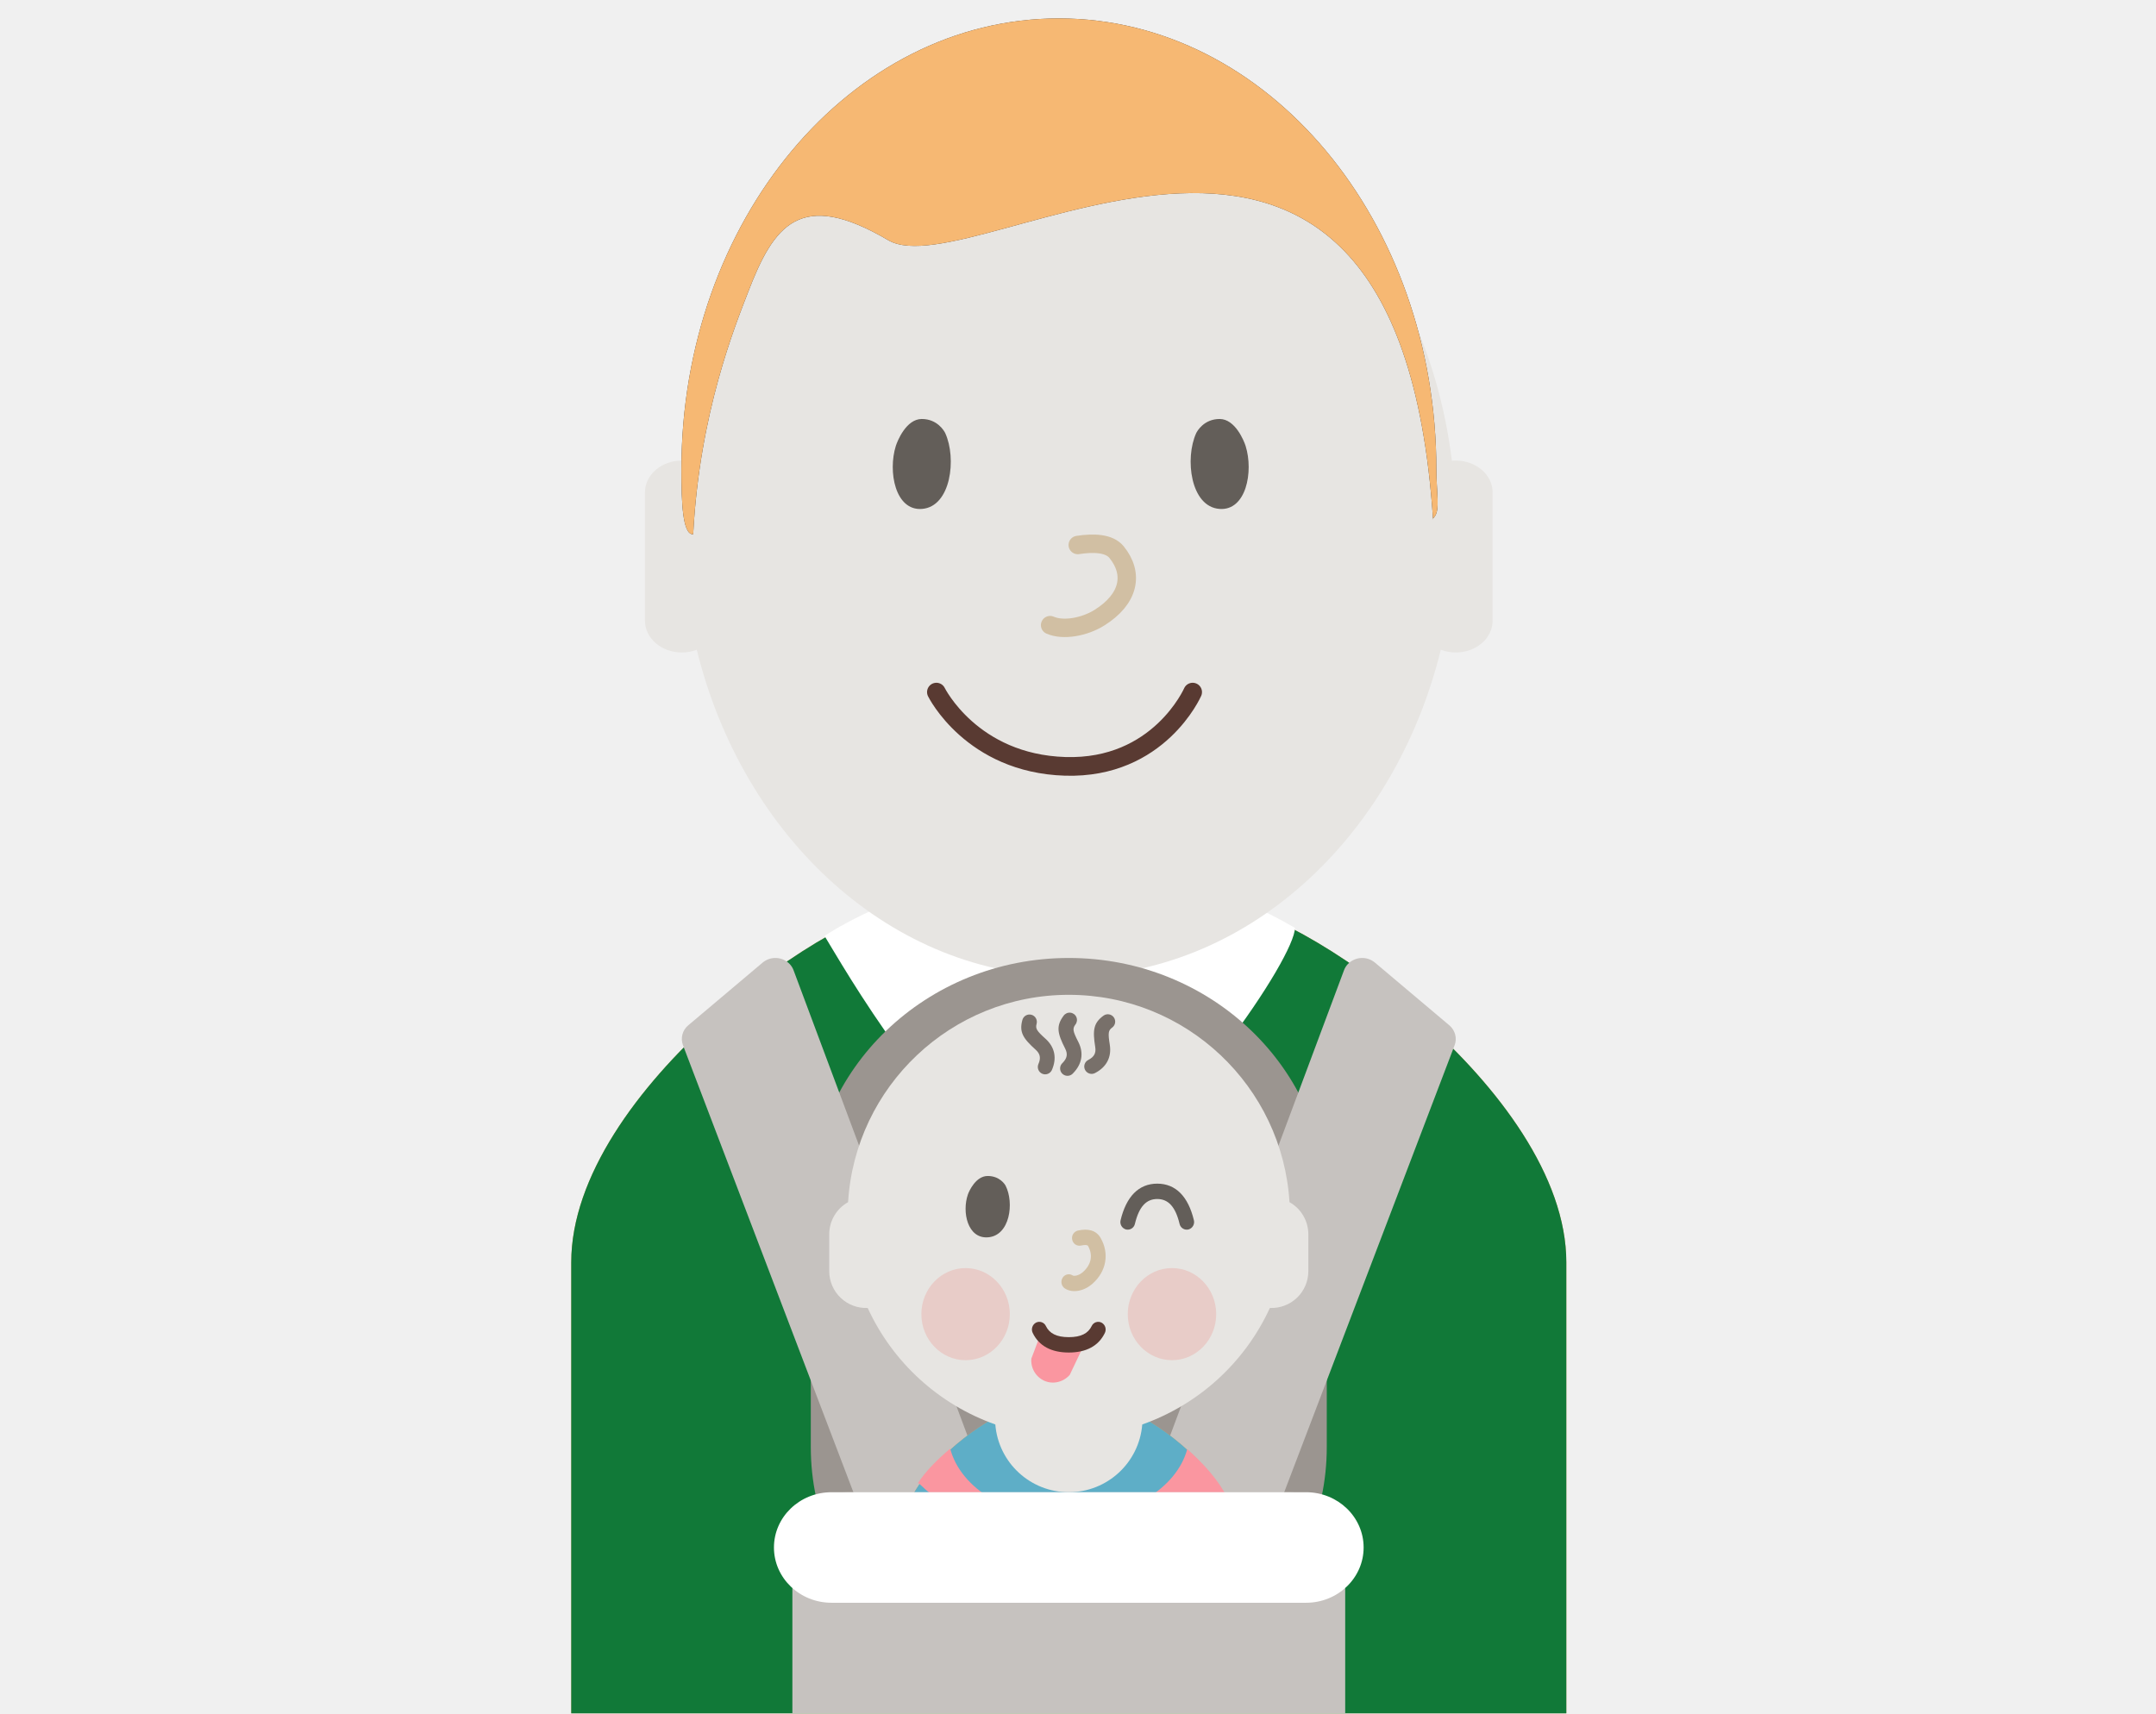
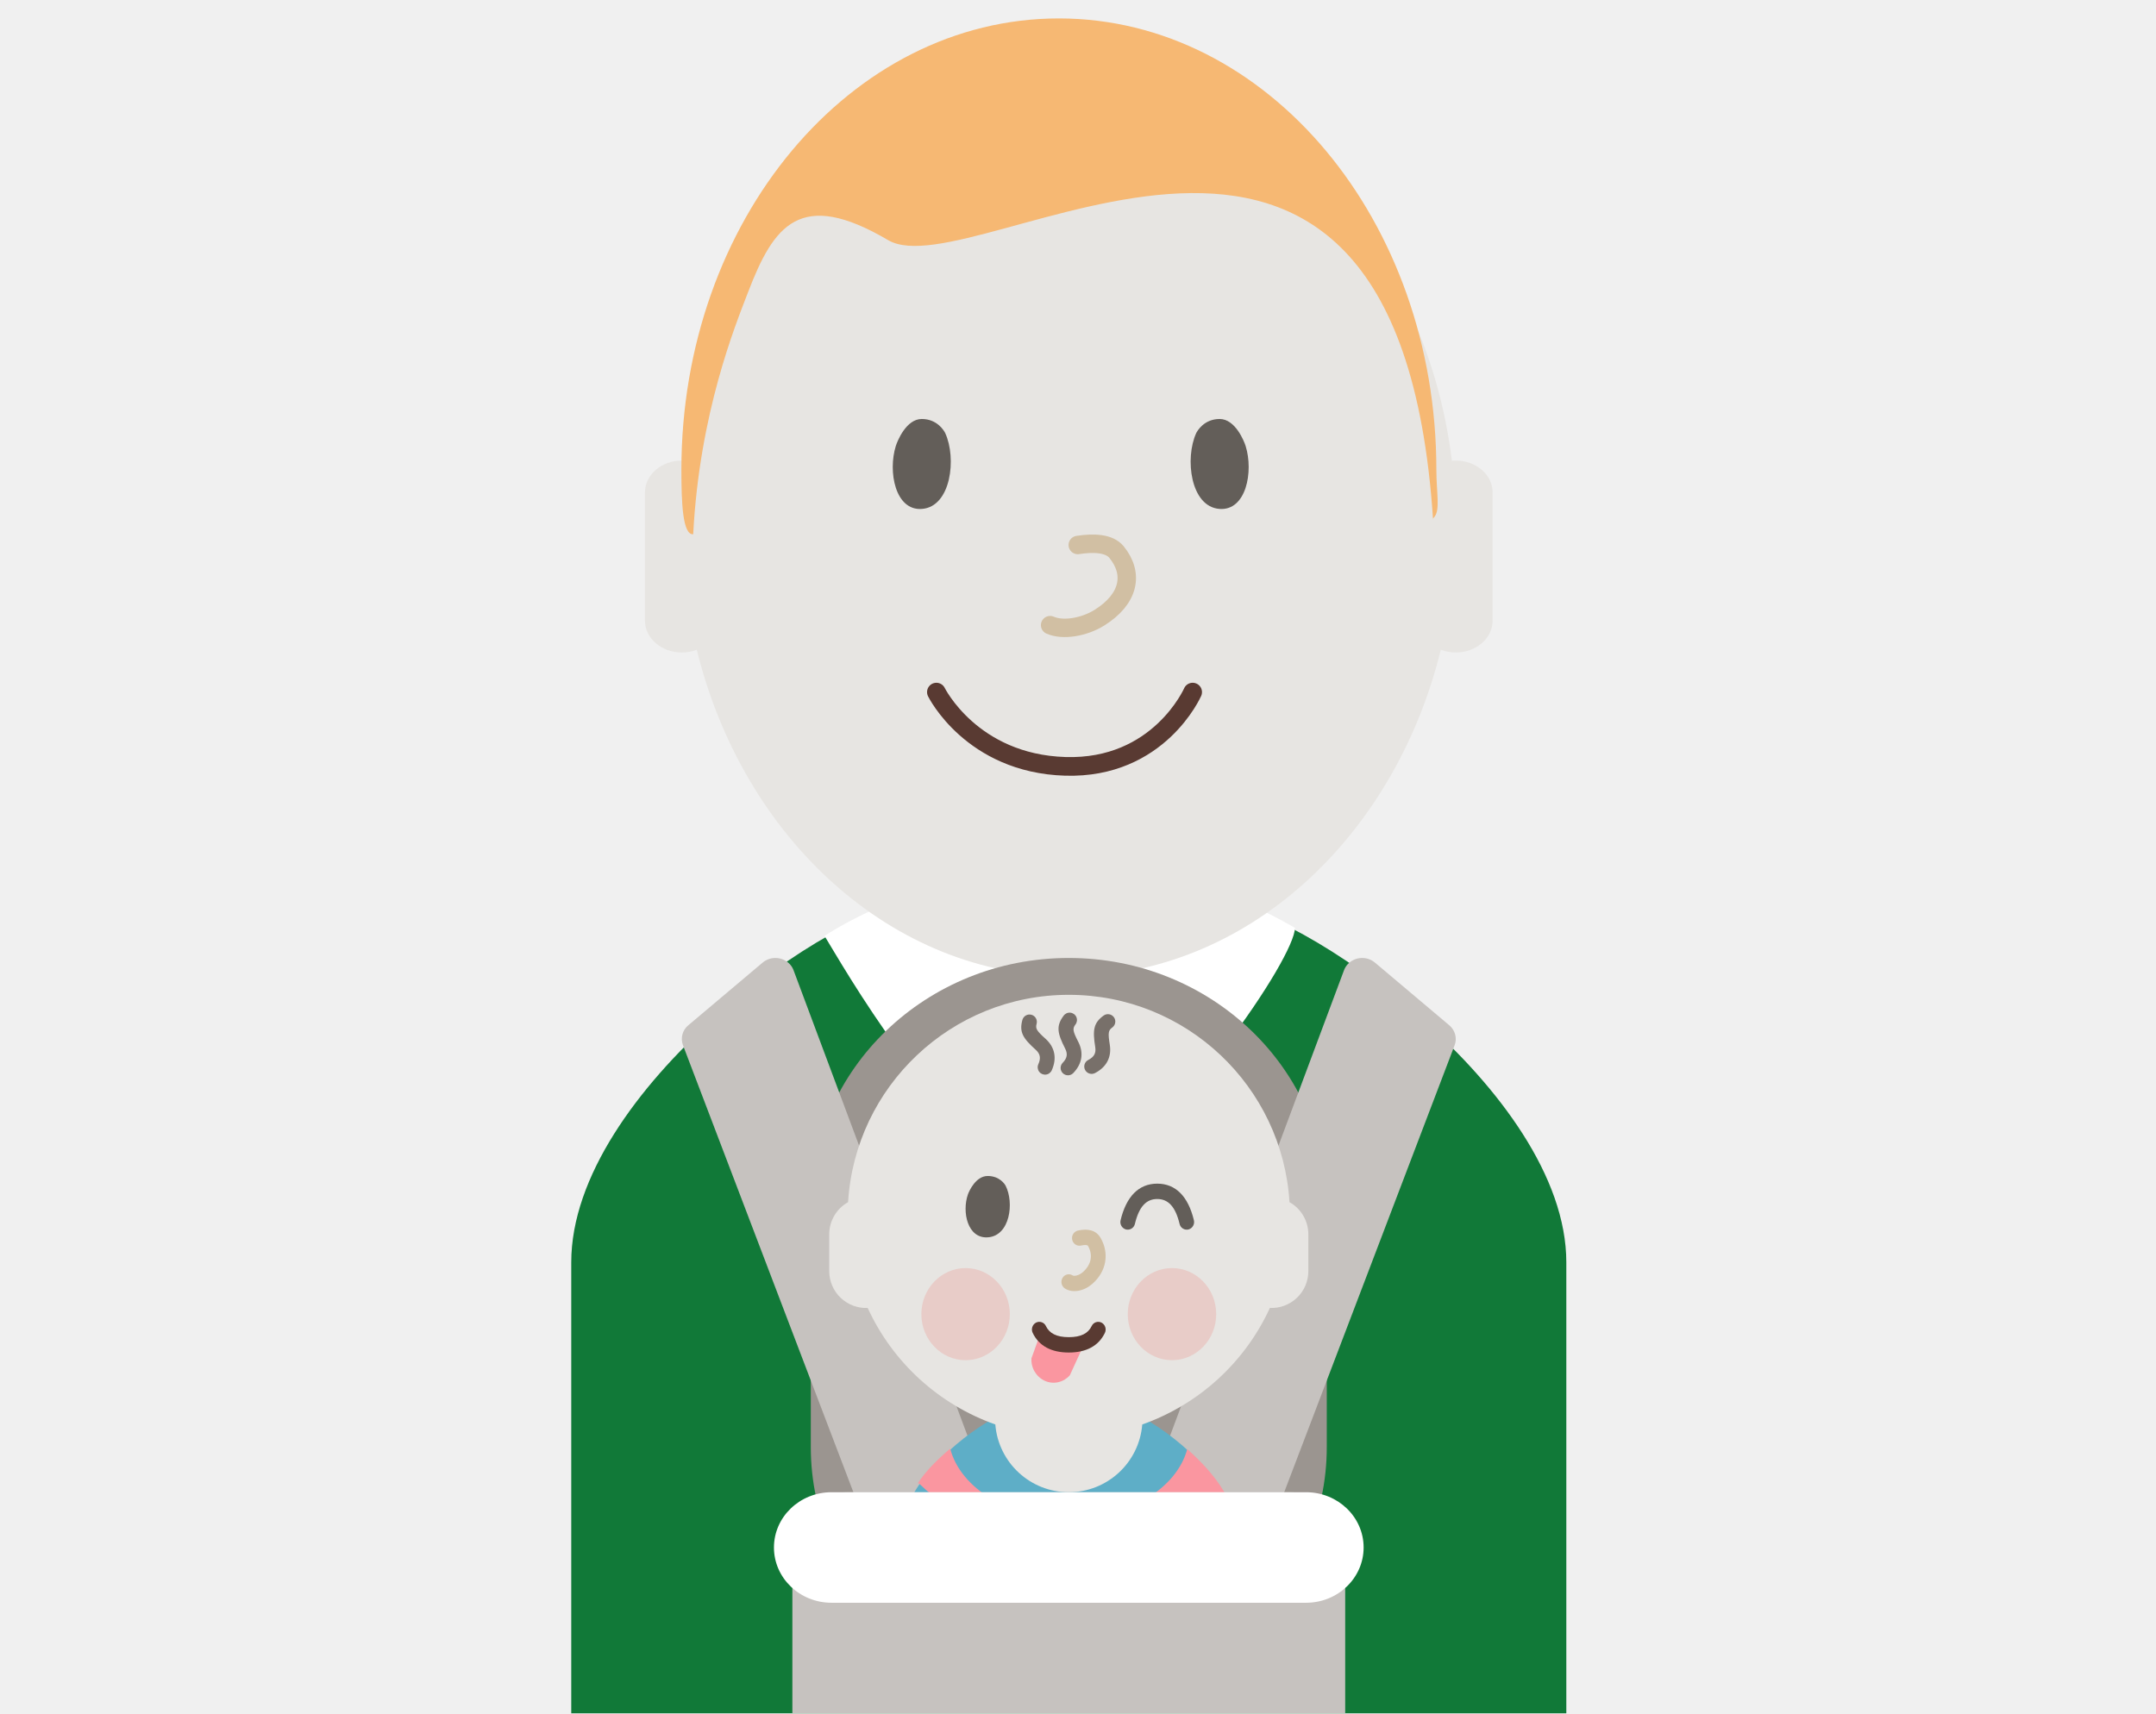
- <svg xmlns="http://www.w3.org/2000/svg" xmlns:xlink="http://www.w3.org/1999/xlink" width="117" height="93" viewBox="0 0 117 93">
-   <defs>
-     <path id="a" d="M26.873 0h-8.066C14.457 0 0 10.22 0 19.523V44h54V19.523C54 10.22 39.29 0 34.942 0h-8.069z" />
-     <path id="c" d="M41.837 28.063c.328-.385.11-1.345.11-2.57C41.946 11.965 32.773 1 21.461 1 10.15 1 .977 11.965.977 25.493c0 1.783.065 3.553.641 3.506.34-6.59 2.284-11.336 2.983-13.154 1.386-3.604 2.814-5.626 7.594-2.811 4.724 2.784 27.604-14.59 29.57 15.126-.065.07-.042.037.072-.097z" />
-     <path id="e" d="M52.364 49.543v8.013h-18v-8.013c0-2.293 2.94-4.91 4.909-5.987h8.182c1.986 1.096 4.909 3.72 4.909 5.987z" />
-     <path id="g" d="M15.428 1.66c.863.765 1.712 1.696 2.163 2.618-.272.168-1.55.168-1.694-.233.15.387.05.845-.282 1.127a.97.97 0 0 1-1.338-.073c.22.464.052 1.03-.395 1.291a.97.97 0 0 1-1.071-.06.997.997 0 0 1-.635 1.08.969.969 0 0 1-.933-.147.984.984 0 0 1-.746.625.97.97 0 0 1-.872-.286.98.98 0 0 1-.878.55.978.978 0 0 1-.843-.487.969.969 0 0 1-.806.223.984.984 0 0 1-.746-.625.969.969 0 0 1-.933.146.997.997 0 0 1-.635-1.079.97.97 0 0 1-1.071.06 1.003 1.003 0 0 1-.395-1.291.97.97 0 0 1-1.338.073 1.005 1.005 0 0 1-.282-1.127c-.284.127-.612-.39-.88-.545.41-.64 1.068-1.294 1.747-1.865.564 2.168 3.23 3.81 6.435 3.81 3.192 0 5.85-1.63 6.428-3.784z" />
-   </defs>
+ <svg xmlns="http://www.w3.org/2000/svg" width="117" height="93" viewBox="0 0 117 93">
  <g fill="none" fill-rule="evenodd">
-     <path fill="#E7E5E2" d="M45 50.673C46.021 52.306 48.89 81 57.5 81 66.112 81 70 51.772 70 50.251c-13.185-7.553-25 .422-25 .422z" />
-     <g transform="translate(31 49)">
-       <mask id="b" fill="#fff">
-         <use xlink:href="#a" />
-       </mask>
-       <use fill="#D8A25D" xlink:href="#a" />
-       <g mask="url(#b)">
-         <path fill="#117938" d="M-33 73H93V-27H-33z" />
-       </g>
-     </g>
+     <path fill="#117938" d="M57.873 49h-8.066C45.457 49 31 59.22 31 68.523V93h54V68.523C85 59.22 70.29 49 65.942 49h-8.069z" />
    <path fill="#FFF" d="M44.745 50.803c1.043 1.69 5.729 10.108 12.638 15.292 6.862-5.105 12.89-14.154 12.89-15.729-13.463-7.82-25.528.437-25.528.437z" />
    <path fill="#E7E5E2" d="M78.188 35.27C75.67 45.508 67.585 53 58 53c-9.586 0-17.67-7.492-20.188-17.73a2.27 2.27 0 0 1-.812.148c-1.103 0-2-.771-2-1.726v-6.965c0-.955.897-1.727 2-1.727.071 0 .142.003.211.01C38.663 13.132 47.417 4 58 4c10.582 0 19.337 9.132 20.789 21.01.07-.007.14-.01.211-.01 1.105 0 2 .772 2 1.727v6.965c0 .955-.895 1.726-2 1.726-.289 0-.564-.053-.812-.148z" />
+     <path fill="#635E59" d="M50.03 27.625c-1.447.109-1.852-2.024-1.417-3.417.083-.264.562-1.465 1.41-1.465.847 0 1.221.656 1.273.769.623 1.358.317 3.993-1.266 4.113M66.18 27.625c1.447.109 1.852-2.024 1.416-3.417-.082-.264-.561-1.465-1.41-1.465-.846 0-1.22.656-1.272.769-.623 1.358-.318 3.993 1.266 4.113" />
+     <path stroke="#D1BFA3" stroke-linecap="round" d="M58.487 29.583c.865-.133 1.708-.1 2.104.385.965 1.185.688 2.554-.937 3.566-.812.505-1.962.712-2.667.4" />
+     <path stroke="#593A32" stroke-linecap="round" stroke-width="1.013" d="M64.722 37.568s-1.828 4.187-6.914 4.031c-5.086-.156-6.993-4.031-6.993-4.031" />
+     <path fill="#F6B873" d="M77.837 28.063c.328-.385.11-1.345.11-2.57C77.946 11.965 68.773 1 57.461 1 46.15 1 36.977 11.965 36.977 25.493c0 1.783.065 3.553.641 3.506.34-6.59 2.284-11.336 2.983-13.154 1.386-3.604 2.814-5.626 7.594-2.811 4.724 2.784 27.604-14.59 29.57 15.126-.065.07-.042.037.072-.097z" />
    <g>
-       <path fill="#635E59" d="M50.03 27.625c-1.447.109-1.852-2.024-1.417-3.417.083-.264.562-1.465 1.41-1.465.847 0 1.221.656 1.273.769.623 1.358.317 3.993-1.266 4.113M66.18 27.625c1.447.109 1.852-2.024 1.416-3.417-.082-.264-.561-1.465-1.41-1.465-.846 0-1.22.656-1.272.769-.623 1.358-.318 3.993 1.266 4.113" />
-       <path stroke="#D1BFA3" stroke-linecap="round" d="M58.487 29.583c.865-.133 1.708-.1 2.104.385.965 1.185.688 2.554-.937 3.566-.812.505-1.962.712-2.667.4" />
-       <path stroke="#593A32" stroke-linecap="round" stroke-width="1.013" d="M64.722 37.568s-1.828 4.187-6.914 4.031c-5.086-.156-6.993-4.031-6.993-4.031" />
-     </g>
-     <g transform="translate(36)">
-       <mask id="d" fill="#fff">
-         <use xlink:href="#c" />
-       </mask>
-       <use fill="#3E3832" xlink:href="#c" />
-       <g fill="#F6B873" mask="url(#d)">
-         <path d="M-11.727-22h67v79h-67z" />
+       <path fill="#9B9590" d="M58 52c7.732 0 14 6.02 14 13.447v13.106C72 85.979 65.732 92 58 92s-14-6.02-14-13.447V65.447C44 58.021 50.268 52 58 52z" />
+       <g fill="#C6C2BF">
+         <path d="M37.352 55.653l4.035-3.403a1.08 1.08 0 0 1 1.473.085.985.985 0 0 1 .202.326L52.939 79.1c.193.515-.087 1.08-.626 1.267L47.78 81.94c-.541.188-1.14-.078-1.337-.594l-9.38-24.61a.963.963 0 0 1 .289-1.083zM78.648 55.653c.32.27.435.7.29 1.083l-9.38 24.61h-.001c-.197.516-.796.782-1.337.594l-4.533-1.573c-.539-.187-.819-.752-.626-1.267l9.877-26.44a.985.985 0 0 1 .202-.325 1.08 1.08 0 0 1 1.473-.085l4.035 3.403z" />
      </g>
    </g>
    <g>
-       <path fill="#9B9590" d="M58 52c7.732 0 14 6.02 14 13.447v13.106C72 85.979 65.732 92 58 92s-14-6.02-14-13.447V65.447C44 58.021 50.268 52 58 52z" />
-       <path fill="#C6C2BF" d="M37.352 55.653l4.035-3.403a1.08 1.08 0 0 1 1.473.085.985.985 0 0 1 .202.326L52.939 79.1c.193.515-.087 1.08-.626 1.267L47.78 81.94c-.541.188-1.14-.078-1.337-.594l-9.38-24.61a.963.963 0 0 1 .289-1.083zM78.648 55.653c.32.27.435.7.29 1.083l-9.38 24.61h-.001c-.197.516-.796.782-1.337.594l-4.533-1.573c-.539-.187-.819-.752-.626-1.267l9.877-26.44a.985.985 0 0 1 .202-.325 1.08 1.08 0 0 1 1.473-.085l4.035 3.403z" />
-       <g transform="translate(49 77)">
-         <g transform="translate(-34.364 -43.556)">
-           <mask id="f" fill="#fff">
-             <use xlink:href="#e" />
-           </mask>
-           <use fill="#D8A25D" xlink:href="#e" />
-           <g fill="#5EAEC7" mask="url(#f)">
-             <path d="M.711 93h94V0h-94z" />
-           </g>
+       <path fill="#5EAEC7" d="M67 82.987V91H49v-8.013c0-2.292 2.94-4.91 4.91-5.987h8.18c1.988 1.097 4.91 3.721 4.91 5.987z" />
+       <path fill="#FA96A0" d="M64.428 78.66c.863.765 1.712 1.696 2.163 2.618-.272.168-1.55.168-1.694-.233.15.387.05.845-.282 1.127a.97.97 0 0 1-1.338-.073c.22.464.052 1.03-.395 1.291a.97.97 0 0 1-1.071-.06.997.997 0 0 1-.635 1.08.969.969 0 0 1-.933-.147.984.984 0 0 1-.746.625.97.97 0 0 1-.872-.286.98.98 0 0 1-.878.55.978.978 0 0 1-.843-.487.969.969 0 0 1-.806.223.984.984 0 0 1-.746-.625.969.969 0 0 1-.933.146.997.997 0 0 1-.635-1.079.97.97 0 0 1-1.071.06 1.003 1.003 0 0 1-.395-1.291.97.97 0 0 1-1.338.073 1.005 1.005 0 0 1-.282-1.127c-.284.127-.612-.39-.88-.545.41-.64 1.068-1.294 1.747-1.865.564 2.168 3.23 3.81 6.435 3.81 3.192 0 5.85-1.63 6.428-3.784z" />
+       <path fill="#E7E5E2" d="M46.023 65.255C46.408 58.975 51.623 54 58 54c6.377 0 11.592 4.974 11.977 11.255A2 2 0 0 1 71 67v2a2 2 0 0 1-2.087 1.998 12.038 12.038 0 0 1-6.926 6.324 4 4 0 0 1-7.974 0 12.038 12.038 0 0 1-6.926-6.324A2 2 0 0 1 45 69v-2a2 2 0 0 1 1.023-1.745z" />
+       <path fill="#78706A" fill-rule="nonzero" d="M55.484 55.356a.4.4 0 0 1 .771.213c-.073.265-.003.38.484.818.506.456.624 1.054.343 1.698a.4.4 0 1 1-.733-.32c.146-.333.1-.562-.145-.783-.698-.628-.903-.964-.72-1.626zm2.23-.214a.4.4 0 1 1 .643.475c-.163.222-.139.355.159.938.309.607.205 1.208-.288 1.708a.4.4 0 0 1-.57-.56c.255-.26.295-.49.145-.785-.426-.836-.497-1.223-.09-1.776zm2.185-.022a.4.4 0 0 1 .466.65c-.224.16-.242.295-.14.941.107.673-.178 1.213-.801 1.536a.4.4 0 0 1-.369-.71c.323-.167.432-.374.38-.7-.147-.927-.094-1.317.464-1.717z" />
+       <g>
+         <g fill="#E8CCC8">
+           <path d="M54.8 71.333c0 1.381-1.074 2.5-2.4 2.5-1.325 0-2.4-1.119-2.4-2.5 0-1.38 1.075-2.5 2.4-2.5 1.326 0 2.4 1.12 2.4 2.5M66 71.333c0 1.381-1.074 2.5-2.4 2.5-1.325 0-2.4-1.119-2.4-2.5 0-1.38 1.075-2.5 2.4-2.5 1.326 0 2.4 1.12 2.4 2.5" />
        </g>
-         <use fill="#FA96A0" xlink:href="#g" />
+         <path fill="#FA96A0" d="M56.705 74.956a1.257 1.257 0 0 1-.73-1.227l.563-1.562 2.209.976-.688 1.507c-.334.38-.873.519-1.354.306z" />
+         <path fill="#D1BFA3" fill-rule="nonzero" d="M58.66 67.611a.4.4 0 0 1-.475-.322.417.417 0 0 1 .31-.493c.538-.118.987-.027 1.235.405.48.842.313 1.812-.445 2.483-.441.39-1.06.53-1.492.259a.427.427 0 0 1-.135-.573.391.391 0 0 1 .549-.14c.095.06.356 0 .56-.18.464-.412.554-.934.275-1.422-.026-.046-.142-.07-.383-.017z" />
+         <g fill="#635E59">
+           <path fill-rule="nonzero" d="M60.812 66.232a.418.418 0 0 0 .291.505.4.4 0 0 0 .485-.303c.226-.942.619-1.35 1.212-1.35s.986.408 1.212 1.35a.4.4 0 0 0 .485.303.418.418 0 0 0 .291-.505c-.307-1.28-.981-1.982-1.988-1.982-1.007 0-1.68.702-1.988 1.982z" />
+           <path d="M53.606 67.164c-1.103.075-1.412-1.38-1.08-2.33.063-.18.428-1 1.074-1 .646 0 .93.448.97.525.475.926.243 2.724-.964 2.805" />
+         </g>
+         <path fill="#593A32" fill-rule="nonzero" d="M59.958 72.353a.425.425 0 0 0-.18-.559.393.393 0 0 0-.536.186c-.192.4-.582.603-1.242.603s-1.05-.203-1.242-.603a.393.393 0 0 0-.537-.186.425.425 0 0 0-.179.559c.342.711 1.018 1.064 1.958 1.064s1.616-.353 1.958-1.064z" />
      </g>
-       <path fill="#E7E5E2" d="M46.023 65.255C46.408 58.975 51.623 54 58 54c6.377 0 11.592 4.974 11.977 11.255A2 2 0 0 1 71 67v2a2 2 0 0 1-2.087 1.998 12.038 12.038 0 0 1-6.926 6.324 4 4 0 0 1-7.974 0 12.038 12.038 0 0 1-6.926-6.324A2 2 0 0 1 45 69v-2a2 2 0 0 1 1.023-1.745z" />
-       <g fill="#78706A" fill-rule="nonzero">
-         <path d="M55.484 55.356a.4.4 0 0 1 .771.213c-.073.265-.003.38.484.818.506.456.624 1.054.343 1.698a.4.4 0 0 1-.733-.32c.146-.333.1-.562-.145-.783-.698-.628-.903-.964-.72-1.626zM57.714 55.142a.4.4 0 1 1 .643.475c-.163.222-.139.355.159.938.309.607.205 1.208-.288 1.708a.4.4 0 1 1-.57-.56c.255-.26.295-.49.145-.785-.426-.836-.497-1.223-.09-1.776zM59.9 55.12a.4.4 0 0 1 .465.65c-.224.16-.242.295-.14.941.107.673-.178 1.213-.801 1.536a.4.4 0 1 1-.369-.71c.323-.167.432-.374.38-.7-.147-.927-.094-1.317.464-1.717z" />
-       </g>
-       <path fill="#E8CCC8" d="M54.8 71.333c0 1.381-1.074 2.5-2.4 2.5-1.325 0-2.4-1.119-2.4-2.5 0-1.38 1.075-2.5 2.4-2.5 1.326 0 2.4 1.12 2.4 2.5" />
-       <path fill="#FA96A0" d="M56.685 74.956a1.205 1.205 0 0 1-.716-1.209l.588-1.56 2.21.937-.715 1.507c-.34.383-.886.53-1.367.325z" />
-       <path fill="#E8CCC8" d="M66 71.333c0 1.381-1.074 2.5-2.4 2.5-1.325 0-2.4-1.119-2.4-2.5 0-1.38 1.075-2.5 2.4-2.5 1.326 0 2.4 1.12 2.4 2.5" />
-       <path fill="#D1BFA3" fill-rule="nonzero" d="M58.66 67.611a.4.4 0 0 1-.475-.322.417.417 0 0 1 .31-.493c.538-.118.987-.027 1.235.405.48.842.313 1.812-.445 2.483-.441.39-1.06.53-1.492.259a.427.427 0 0 1-.135-.573.391.391 0 0 1 .549-.14c.095.06.356 0 .56-.18.464-.412.554-.934.275-1.422-.026-.046-.142-.07-.383-.017z" />
-       <path fill="#635E59" fill-rule="nonzero" d="M60.812 66.232a.418.418 0 0 0 .291.505.4.4 0 0 0 .485-.303c.226-.942.619-1.35 1.212-1.35s.986.408 1.212 1.35a.4.4 0 0 0 .485.303.418.418 0 0 0 .291-.505c-.307-1.28-.981-1.982-1.988-1.982-1.007 0-1.68.702-1.988 1.982z" />
-       <path fill="#635E59" d="M53.606 67.164c-1.103.075-1.412-1.38-1.08-2.33.063-.18.428-1 1.074-1 .646 0 .93.448.97.525.475.926.243 2.724-.964 2.805" />
-       <path fill="#593A32" fill-rule="nonzero" d="M59.958 72.353a.425.425 0 0 0-.18-.559.393.393 0 0 0-.536.186c-.192.4-.582.603-1.242.603s-1.05-.203-1.242-.603a.393.393 0 0 0-.537-.186.425.425 0 0 0-.179.559c.342.711 1.018 1.064 1.958 1.064s1.616-.353 1.958-1.064z" />
+     </g>
+     <g>
      <path fill="#C6C2BF" d="M73 93H43v-9.882C43 81.948 44.362 81 46.042 81h23.916c1.68 0 3.042.948 3.042 2.118V93z" />
      <path fill="#FFF" d="M45.124 81h25.752C72.601 81 74 82.343 74 84s-1.399 3-3.124 3H45.124C43.399 87 42 85.657 42 84s1.399-3 3.124-3z" />
    </g>
  </g>
</svg>
